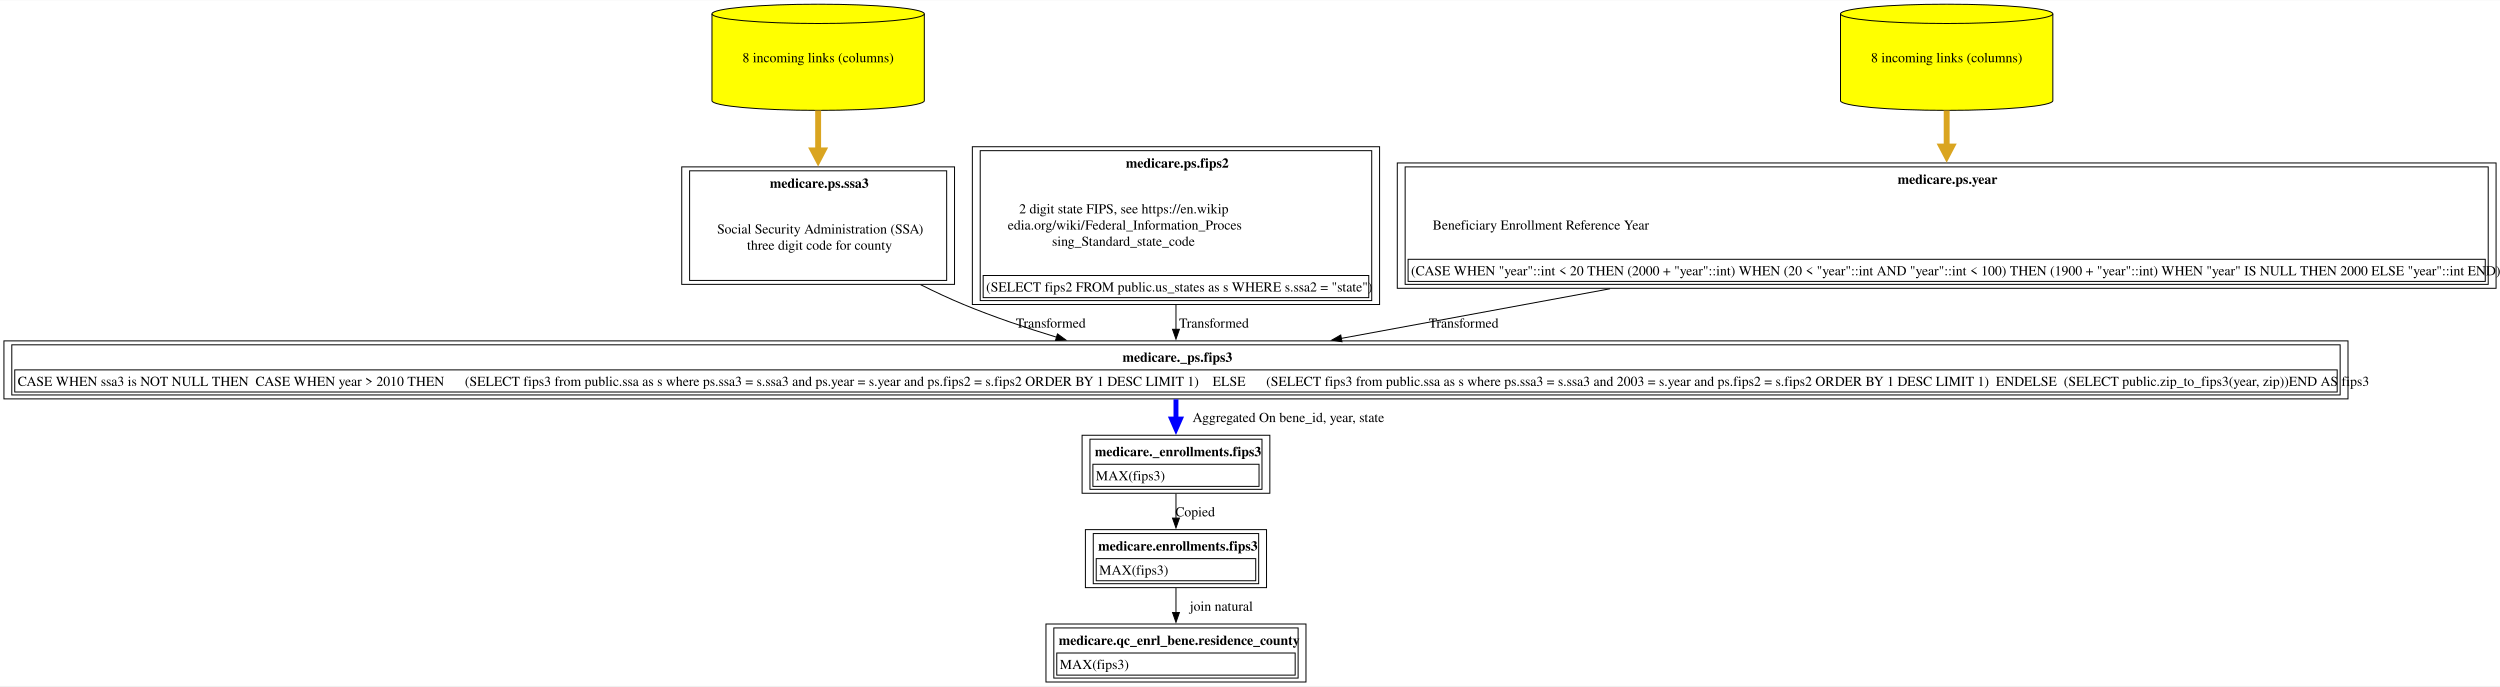
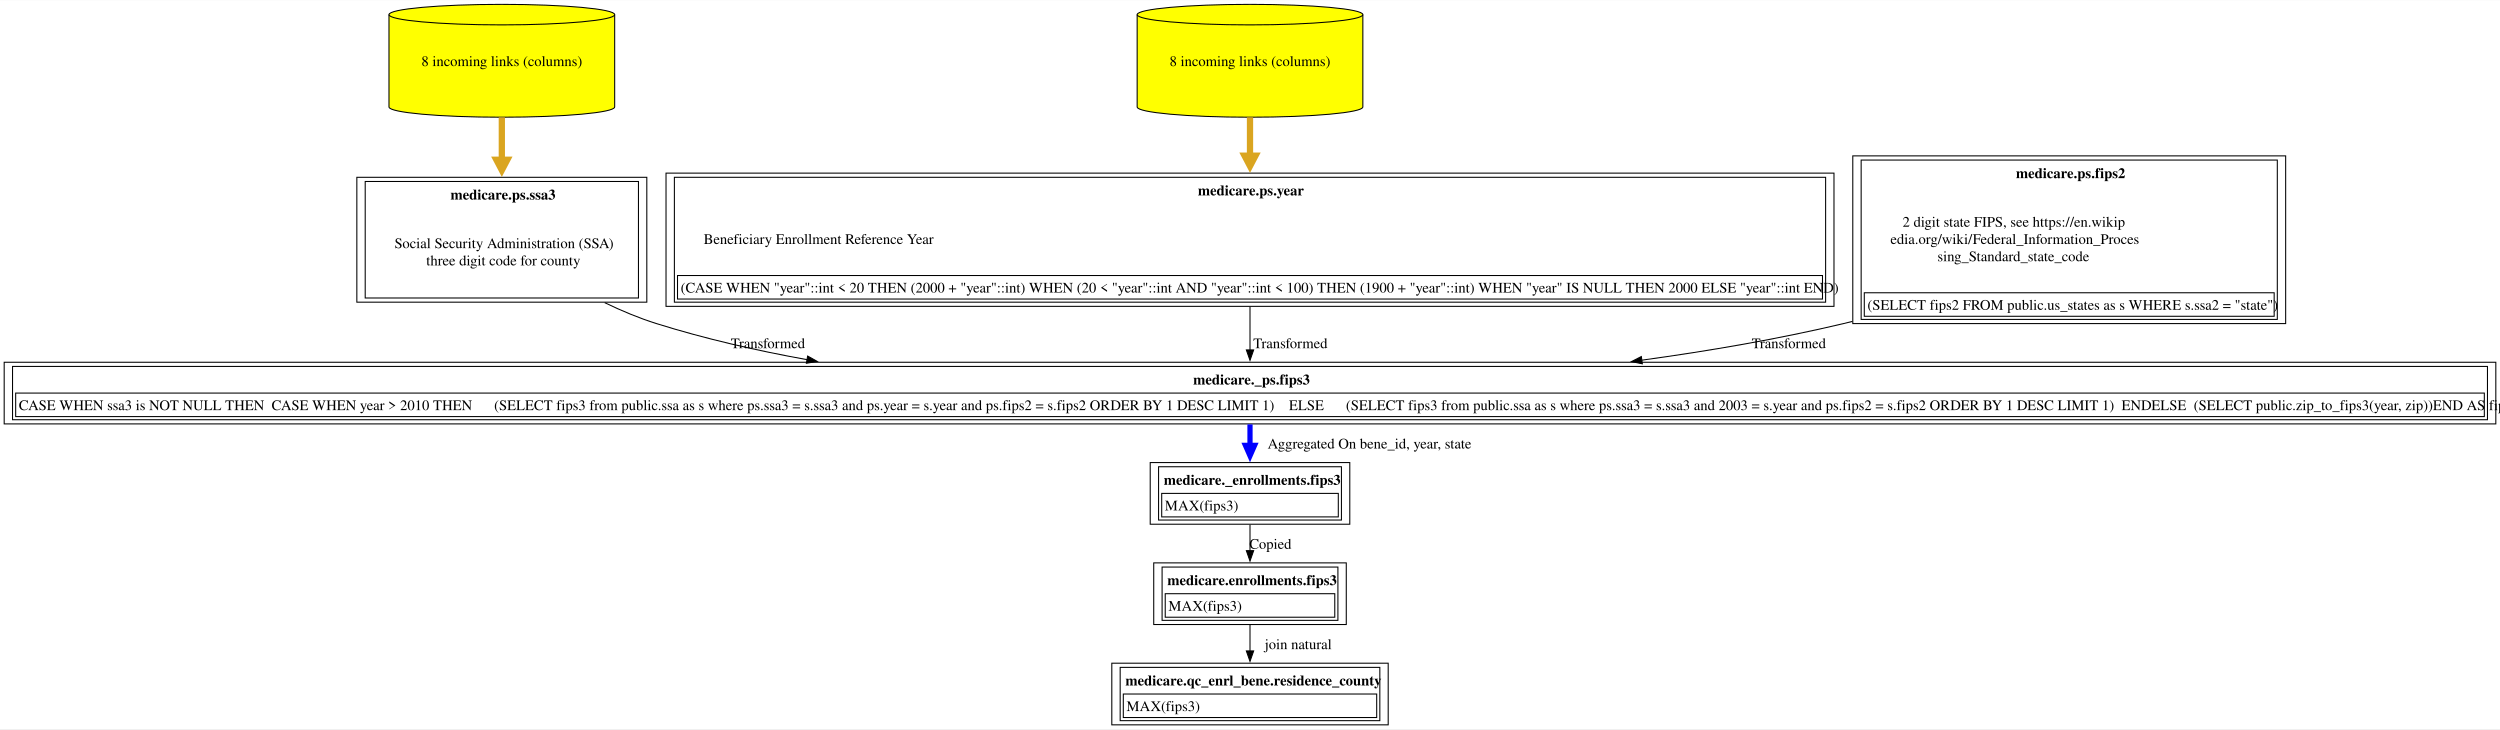
- <svg xmlns="http://www.w3.org/2000/svg" xmlns:xlink="http://www.w3.org/1999/xlink" width="2543pt" height="698pt" viewBox="0.00 0.00 2543.12 697.50">
+ <svg xmlns="http://www.w3.org/2000/svg" xmlns:xlink="http://www.w3.org/1999/xlink" width="2393pt" height="698pt" viewBox="0.00 0.00 2392.50 697.50">
  <g id="graph0" class="graph" transform="scale(1 1) rotate(0) translate(4 693.5)">
-     <polygon fill="white" stroke="none" points="-4,4 -4,-693.5 2539.12,-693.5 2539.12,4 -4,4" />
+     <polygon fill="white" stroke="none" points="-4,4 -4,-693.5 2388.5,-693.5 2388.5,4 -4,4" />
    <g id="node1" class="node">
      <g id="a_node1">
        <a xlink:href="../medicare.qc_enrl_bene/residence_county.html" xlink:title="&lt;TABLE&gt;" target="_blank">
          <polygon fill="none" stroke="black" points="1324.5,-59 1060,-59 1060,0 1324.5,0 1324.5,-59" />
          <text text-anchor="start" x="1073" y="-37.7" font-family="Times,serif" font-weight="bold" font-size="14.00">medicare.qc_enrl_bene.residence_county</text>
          <polygon fill="none" stroke="black" points="1071,-7 1071,-29.5 1313.5,-29.5 1313.5,-7 1071,-7" />
          <text text-anchor="start" x="1074" y="-13.2" font-family="Times,serif" font-size="14.00">MAX(fips3)</text>
          <polygon fill="none" stroke="black" points="1068,-4 1068,-55 1316.5,-55 1316.5,-4 1068,-4" />
        </a>
      </g>
    </g>
    <g id="node2" class="node">
      <g id="a_node2">
        <a xlink:href="../medicare.enrollments/fips3.html" xlink:title="&lt;TABLE&gt;" target="_blank">
          <polygon fill="none" stroke="black" points="1284.38,-155 1100.12,-155 1100.12,-96 1284.38,-96 1284.38,-155" />
          <text text-anchor="start" x="1113.12" y="-133.7" font-family="Times,serif" font-weight="bold" font-size="14.00">medicare.enrollments.fips3</text>
          <polygon fill="none" stroke="black" points="1111.12,-103 1111.12,-125.5 1273.38,-125.5 1273.38,-103 1111.12,-103" />
          <text text-anchor="start" x="1114.12" y="-109.2" font-family="Times,serif" font-size="14.00">MAX(fips3)</text>
          <polygon fill="none" stroke="black" points="1108.12,-100 1108.12,-151 1276.38,-151 1276.38,-100 1108.12,-100" />
        </a>
      </g>
    </g>
    <g id="edge1" class="edge">
      <path fill="none" stroke="black" d="M1192.25,-95.53C1192.25,-87.68 1192.25,-79.05 1192.25,-70.7" />
      <polygon fill="black" stroke="black" points="1195.75,-70.73 1192.25,-60.73 1188.75,-70.73 1195.75,-70.73" />
      <text text-anchor="middle" x="1238.38" y="-72.45" font-family="Times,serif" font-size="14.00">	join natural</text>
    </g>
    <g id="node3" class="node">
      <g id="a_node3">
        <a xlink:href="../medicare._enrollments/fips3.html" xlink:title="&lt;TABLE&gt;" target="_blank">
          <polygon fill="none" stroke="black" points="1287.75,-251 1096.75,-251 1096.75,-192 1287.75,-192 1287.75,-251" />
          <text text-anchor="start" x="1109.75" y="-229.7" font-family="Times,serif" font-weight="bold" font-size="14.00">medicare._enrollments.fips3</text>
          <polygon fill="none" stroke="black" points="1107.75,-199 1107.75,-221.5 1276.75,-221.5 1276.75,-199 1107.75,-199" />
          <text text-anchor="start" x="1110.75" y="-205.2" font-family="Times,serif" font-size="14.00">MAX(fips3)</text>
          <polygon fill="none" stroke="black" points="1104.75,-196 1104.75,-247 1279.75,-247 1279.75,-196 1104.75,-196" />
        </a>
      </g>
    </g>
    <g id="edge2" class="edge">
      <path fill="none" stroke="black" d="M1192.25,-191.53C1192.25,-183.68 1192.25,-175.05 1192.25,-166.7" />
      <polygon fill="black" stroke="black" points="1195.75,-166.73 1192.25,-156.73 1188.75,-166.73 1195.75,-166.73" />
      <text text-anchor="middle" x="1211.75" y="-168.45" font-family="Times,serif" font-size="14.00">Copied</text>
    </g>
    <g id="node4" class="node">
      <g id="a_node4">
        <a xlink:href="../medicare._ps/fips3.html" xlink:title="&lt;TABLE&gt;" target="_blank">
          <polygon fill="none" stroke="black" points="2384.5,-347 0,-347 0,-288 2384.5,-288 2384.5,-347" />
          <text text-anchor="start" x="1137.88" y="-325.7" font-family="Times,serif" font-weight="bold" font-size="14.00">medicare._ps.fips3</text>
          <polygon fill="none" stroke="black" points="11,-295 11,-317.5 2373.5,-317.5 2373.5,-295 11,-295" />
          <text text-anchor="start" x="14" y="-301.2" font-family="Times,serif" font-size="14.00">CASE WHEN ssa3 is NOT NULL THEN  CASE WHEN year &gt; 2010 THEN      (SELECT fips3 from public.ssa as s where ps.ssa3 = s.ssa3 and ps.year = s.year and ps.fips2 = s.fips2 ORDER BY 1 DESC LIMIT 1)    ELSE      (SELECT fips3 from public.ssa as s where ps.ssa3 = s.ssa3 and 2003 = s.year and ps.fips2 = s.fips2 ORDER BY 1 DESC LIMIT 1)  ENDELSE  (SELECT public.zip_to_fips3(year, zip))END AS fips3</text>
          <polygon fill="none" stroke="black" points="8,-292 8,-343 2376.5,-343 2376.5,-292 8,-292" />
        </a>
      </g>
    </g>
    <g id="edge3" class="edge">
      <path fill="none" stroke="blue" stroke-width="5" d="M1192.25,-287.53C1192.25,-281.13 1192.25,-274.2 1192.25,-267.33" />
      <polygon fill="blue" stroke="blue" stroke-width="5" points="1196.63,-267.45 1192.25,-257.45 1187.88,-267.45 1196.63,-267.45" />
      <text text-anchor="middle" x="1306.62" y="-264.45" font-family="Times,serif" font-size="14.00">	  Aggregated On bene_id, year, state</text>
    </g>
    <g id="node5" class="node">
      <g id="a_node5">
        <a xlink:href="../medicare.ps/ssa3.html" xlink:title="&lt;TABLE&gt;" target="_blank">
-           <polygon fill="none" stroke="black" points="967,-524 689.5,-524 689.5,-404.5 967,-404.5 967,-524" />
-           <text text-anchor="start" x="779.12" y="-502.7" font-family="Times,serif" font-weight="bold" font-size="14.00">medicare.ps.ssa3</text>
-           <text text-anchor="start" x="725.5" y="-456.2" font-family="Times,serif" font-size="14.00">Social Security Administration (SSA)</text>
-           <text text-anchor="start" x="755.88" y="-439.7" font-family="Times,serif" font-size="14.00">three digit code for county</text>
-           <polygon fill="none" stroke="black" points="697.5,-408.5 697.5,-520 959,-520 959,-408.5 697.5,-408.5" />
+           <polygon fill="none" stroke="black" points="615,-524 337.5,-524 337.5,-404.5 615,-404.5 615,-524" />
+           <text text-anchor="start" x="427.12" y="-502.7" font-family="Times,serif" font-weight="bold" font-size="14.00">medicare.ps.ssa3</text>
+           <text text-anchor="start" x="373.5" y="-456.2" font-family="Times,serif" font-size="14.00">Social Security Administration (SSA)</text>
+           <text text-anchor="start" x="403.88" y="-439.7" font-family="Times,serif" font-size="14.00">three digit code for county</text>
+           <polygon fill="none" stroke="black" points="345.5,-408.5 345.5,-520 607,-520 607,-408.5 345.5,-408.5" />
        </a>
      </g>
    </g>
    <g id="edge4" class="edge">
-       <path fill="none" stroke="black" d="M932.52,-404.15C947,-396.91 961.85,-389.97 976.25,-384 1006.28,-371.55 1039.54,-360.29 1070.77,-350.75" />
-       <polygon fill="black" stroke="black" points="1071.71,-354.13 1080.27,-347.89 1069.69,-347.42 1071.71,-354.13" />
-       <text text-anchor="middle" x="1064.88" y="-360.45" font-family="Times,serif" font-size="14.00">  Transformed</text>
+       <path fill="none" stroke="black" d="M574.73,-404.01C590.85,-396.23 607.7,-389.18 624.25,-384 670.27,-369.6 719.28,-358.31 768.48,-349.46" />
+       <polygon fill="black" stroke="black" points="768.91,-352.94 778.15,-347.76 767.7,-346.05 768.91,-352.94" />
+       <text text-anchor="middle" x="730.88" y="-360.45" font-family="Times,serif" font-size="14.00">  Transformed</text>
    </g>
    <g id="node6" class="node">
      <g id="a_node6">
        <a xlink:href="../medicare.ps/ssa3.html" xlink:title="8 incoming links (columns)" target="_blank">
-           <path fill="yellow" stroke="black" d="M936.25,-679.68C936.25,-685.1 887.84,-689.5 828.25,-689.5 768.66,-689.5 720.25,-685.1 720.25,-679.68 720.25,-679.68 720.25,-591.32 720.25,-591.32 720.25,-585.9 768.66,-581.5 828.25,-581.5 887.84,-581.5 936.25,-585.9 936.25,-591.32 936.25,-591.32 936.25,-679.68 936.25,-679.68" />
-           <path fill="none" stroke="black" d="M936.25,-679.68C936.25,-674.26 887.84,-669.86 828.25,-669.86 768.66,-669.86 720.25,-674.26 720.25,-679.68" />
-           <text text-anchor="middle" x="828.25" y="-630.45" font-family="Times,serif" font-size="14.00">8 incoming links (columns)</text>
+           <path fill="yellow" stroke="black" d="M584.25,-679.68C584.25,-685.1 535.84,-689.5 476.25,-689.5 416.66,-689.5 368.25,-685.1 368.25,-679.68 368.25,-679.68 368.25,-591.32 368.25,-591.32 368.25,-585.9 416.66,-581.5 476.25,-581.5 535.84,-581.5 584.25,-585.9 584.25,-591.32 584.25,-591.32 584.25,-679.68 584.25,-679.68" />
+           <path fill="none" stroke="black" d="M584.25,-679.68C584.25,-674.26 535.84,-669.86 476.25,-669.86 416.66,-669.86 368.25,-674.26 368.25,-679.68" />
+           <text text-anchor="middle" x="476.25" y="-630.45" font-family="Times,serif" font-size="14.00">8 incoming links (columns)</text>
        </a>
      </g>
    </g>
    <g id="edge5" class="edge">
-       <path fill="none" stroke="goldenrod" stroke-width="6" d="M828.25,-581.41C828.25,-568.38 828.25,-554.19 828.25,-540.34" />
-       <polygon fill="goldenrod" stroke="goldenrod" stroke-width="6" points="833.5,-540.79 828.25,-530.79 823,-540.79 833.5,-540.79" />
+       <path fill="none" stroke="goldenrod" stroke-width="6" d="M476.25,-581.41C476.25,-568.38 476.25,-554.19 476.25,-540.34" />
+       <polygon fill="goldenrod" stroke="goldenrod" stroke-width="6" points="481.5,-540.79 476.25,-530.79 471,-540.79 481.5,-540.79" />
    </g>
    <g id="node7" class="node">
      <g id="a_node7">
-         <a xlink:href="../medicare.ps/fips2.html" xlink:title="&lt;TABLE&gt;" target="_blank">
-           <polygon fill="none" stroke="black" points="1399.38,-544.5 985.12,-544.5 985.12,-384 1399.38,-384 1399.38,-544.5" />
-           <text text-anchor="start" x="1141.25" y="-523.2" font-family="Times,serif" font-weight="bold" font-size="14.00">medicare.ps.fips2</text>
-           <text text-anchor="start" x="1032.75" y="-476.7" font-family="Times,serif" font-size="14.00">2 digit state FIPS, see https://en.wikip</text>
-           <text text-anchor="start" x="1021.12" y="-460.2" font-family="Times,serif" font-size="14.00">edia.org/wiki/Federal_Information_Proces</text>
-           <text text-anchor="start" x="1066.12" y="-443.7" font-family="Times,serif" font-size="14.00">sing_Standard_state_code</text>
-           <polygon fill="none" stroke="black" points="996.12,-391 996.12,-413.5 1388.38,-413.5 1388.38,-391 996.12,-391" />
-           <text text-anchor="start" x="999.12" y="-397.2" font-family="Times,serif" font-size="14.00">(SELECT fips2 FROM public.us_states as s WHERE s.ssa2 = "state")</text>
-           <polygon fill="none" stroke="black" points="993.12,-388 993.12,-540.5 1391.38,-540.5 1391.38,-388 993.12,-388" />
+         <a xlink:href="../medicare.ps/year.html" xlink:title="&lt;TABLE&gt;" target="_blank">
+           <polygon fill="none" stroke="black" points="1751.12,-528 633.38,-528 633.38,-400.5 1751.12,-400.5 1751.12,-528" />
+           <text text-anchor="start" x="1142.38" y="-506.7" font-family="Times,serif" font-weight="bold" font-size="14.00">medicare.ps.year</text>
+           <text text-anchor="start" x="669.38" y="-460.2" font-family="Times,serif" font-size="14.00">Beneficiary Enrollment Reference Year</text>
+           <polygon fill="none" stroke="black" points="644.38,-407.5 644.38,-430 1740.12,-430 1740.12,-407.5 644.38,-407.5" />
+           <text text-anchor="start" x="647.38" y="-413.7" font-family="Times,serif" font-size="14.00">(CASE WHEN "year"::int &lt; 20 THEN (2000 + "year"::int) WHEN (20 &lt; "year"::int AND "year"::int &lt; 100) THEN (1900 + "year"::int) WHEN "year" IS NULL THEN 2000 ELSE "year"::int END)</text>
+           <polygon fill="none" stroke="black" points="641.38,-404.5 641.38,-524 1743.12,-524 1743.12,-404.5 641.38,-404.5" />
        </a>
      </g>
    </g>
    <g id="edge6" class="edge">
-       <path fill="none" stroke="black" d="M1192.25,-383.68C1192.25,-375.04 1192.25,-366.54 1192.25,-358.68" />
-       <polygon fill="black" stroke="black" points="1195.75,-358.81 1192.25,-348.81 1188.75,-358.81 1195.75,-358.81" />
+       <path fill="none" stroke="black" d="M1192.25,-400.18C1192.25,-386.07 1192.25,-371.47 1192.25,-358.59" />
+       <polygon fill="black" stroke="black" points="1195.75,-358.82 1192.25,-348.82 1188.75,-358.82 1195.75,-358.82" />
      <text text-anchor="middle" x="1230.88" y="-360.45" font-family="Times,serif" font-size="14.00">  Transformed</text>
    </g>
    <g id="node8" class="node">
      <g id="a_node8">
-         <a xlink:href="../medicare.ps/year.html" xlink:title="&lt;TABLE&gt;" target="_blank">
-           <polygon fill="none" stroke="black" points="2535.12,-528 1417.38,-528 1417.38,-400.5 2535.12,-400.5 2535.12,-528" />
-           <text text-anchor="start" x="1926.38" y="-506.7" font-family="Times,serif" font-weight="bold" font-size="14.00">medicare.ps.year</text>
-           <text text-anchor="start" x="1453.38" y="-460.2" font-family="Times,serif" font-size="14.00">Beneficiary Enrollment Reference Year</text>
-           <polygon fill="none" stroke="black" points="1428.38,-407.5 1428.38,-430 2524.12,-430 2524.12,-407.5 1428.38,-407.5" />
-           <text text-anchor="start" x="1431.38" y="-413.7" font-family="Times,serif" font-size="14.00">(CASE WHEN "year"::int &lt; 20 THEN (2000 + "year"::int) WHEN (20 &lt; "year"::int AND "year"::int &lt; 100) THEN (1900 + "year"::int) WHEN "year" IS NULL THEN 2000 ELSE "year"::int END)</text>
-           <polygon fill="none" stroke="black" points="1425.38,-404.5 1425.38,-524 2527.12,-524 2527.12,-404.5 1425.38,-404.5" />
+         <a xlink:href="../medicare.ps/year.html" xlink:title="8 incoming links (columns)" target="_blank">
+           <path fill="yellow" stroke="black" d="M1300.25,-679.68C1300.25,-685.1 1251.84,-689.5 1192.25,-689.5 1132.66,-689.5 1084.25,-685.1 1084.25,-679.68 1084.25,-679.68 1084.25,-591.32 1084.25,-591.32 1084.25,-585.9 1132.66,-581.5 1192.25,-581.5 1251.84,-581.5 1300.25,-585.9 1300.25,-591.32 1300.25,-591.32 1300.25,-679.68 1300.25,-679.68" />
+           <path fill="none" stroke="black" d="M1300.25,-679.68C1300.25,-674.26 1251.84,-669.86 1192.25,-669.86 1132.66,-669.86 1084.25,-674.26 1084.25,-679.68" />
+           <text text-anchor="middle" x="1192.25" y="-630.45" font-family="Times,serif" font-size="14.00">8 incoming links (columns)</text>
        </a>
      </g>
    </g>
    <g id="edge7" class="edge">
-       <path fill="none" stroke="black" d="M1633.8,-400.02C1539.03,-382.53 1440.32,-364.3 1360.33,-349.53" />
-       <polygon fill="black" stroke="black" points="1361.13,-346.12 1350.66,-347.75 1359.86,-353.01 1361.13,-346.12" />
-       <text text-anchor="middle" x="1484.88" y="-360.45" font-family="Times,serif" font-size="14.00">  Transformed</text>
+       <path fill="none" stroke="goldenrod" stroke-width="6" d="M1192.25,-581.41C1192.25,-569.68 1192.25,-557.01 1192.25,-544.5" />
+       <polygon fill="goldenrod" stroke="goldenrod" stroke-width="6" points="1197.5,-544.68 1192.25,-534.68 1187,-544.68 1197.5,-544.68" />
    </g>
    <g id="node9" class="node">
      <g id="a_node9">
-         <a xlink:href="../medicare.ps/year.html" xlink:title="8 incoming links (columns)" target="_blank">
-           <path fill="yellow" stroke="black" d="M2084.25,-679.68C2084.25,-685.1 2035.84,-689.5 1976.25,-689.5 1916.66,-689.5 1868.25,-685.1 1868.25,-679.68 1868.25,-679.68 1868.25,-591.32 1868.25,-591.32 1868.25,-585.9 1916.66,-581.5 1976.25,-581.5 2035.84,-581.5 2084.25,-585.9 2084.25,-591.32 2084.25,-591.32 2084.25,-679.68 2084.25,-679.68" />
-           <path fill="none" stroke="black" d="M2084.25,-679.68C2084.25,-674.26 2035.84,-669.86 1976.25,-669.86 1916.66,-669.86 1868.25,-674.26 1868.25,-679.68" />
-           <text text-anchor="middle" x="1976.25" y="-630.45" font-family="Times,serif" font-size="14.00">8 incoming links (columns)</text>
+         <a xlink:href="../medicare.ps/fips2.html" xlink:title="&lt;TABLE&gt;" target="_blank">
+           <polygon fill="none" stroke="black" points="2183.38,-544.5 1769.12,-544.5 1769.12,-384 2183.38,-384 2183.38,-544.5" />
+           <text text-anchor="start" x="1925.25" y="-523.2" font-family="Times,serif" font-weight="bold" font-size="14.00">medicare.ps.fips2</text>
+           <text text-anchor="start" x="1816.75" y="-476.7" font-family="Times,serif" font-size="14.00">2 digit state FIPS, see https://en.wikip</text>
+           <text text-anchor="start" x="1805.12" y="-460.2" font-family="Times,serif" font-size="14.00">edia.org/wiki/Federal_Information_Proces</text>
+           <text text-anchor="start" x="1850.12" y="-443.7" font-family="Times,serif" font-size="14.00">sing_Standard_state_code</text>
+           <polygon fill="none" stroke="black" points="1780.12,-391 1780.12,-413.5 2172.38,-413.5 2172.38,-391 1780.12,-391" />
+           <text text-anchor="start" x="1783.12" y="-397.2" font-family="Times,serif" font-size="14.00">(SELECT fips2 FROM public.us_states as s WHERE s.ssa2 = "state")</text>
+           <polygon fill="none" stroke="black" points="1777.12,-388 1777.12,-540.5 2175.38,-540.5 2175.38,-388 1777.12,-388" />
        </a>
      </g>
    </g>
    <g id="edge8" class="edge">
-       <path fill="none" stroke="goldenrod" stroke-width="6" d="M1976.25,-581.41C1976.25,-569.68 1976.25,-557.01 1976.25,-544.5" />
-       <polygon fill="goldenrod" stroke="goldenrod" stroke-width="6" points="1981.5,-544.68 1976.25,-534.68 1971,-544.68 1981.5,-544.68" />
+       <path fill="none" stroke="black" d="M1768.74,-386.08C1765.9,-385.36 1763.07,-384.67 1760.25,-384 1698.4,-369.31 1631.94,-357.87 1567.06,-348.97" />
+       <polygon fill="black" stroke="black" points="1567.7,-345.52 1557.32,-347.65 1566.76,-352.46 1567.7,-345.52" />
+       <text text-anchor="middle" x="1707.88" y="-360.45" font-family="Times,serif" font-size="14.00">  Transformed</text>
    </g>
  </g>
</svg>
